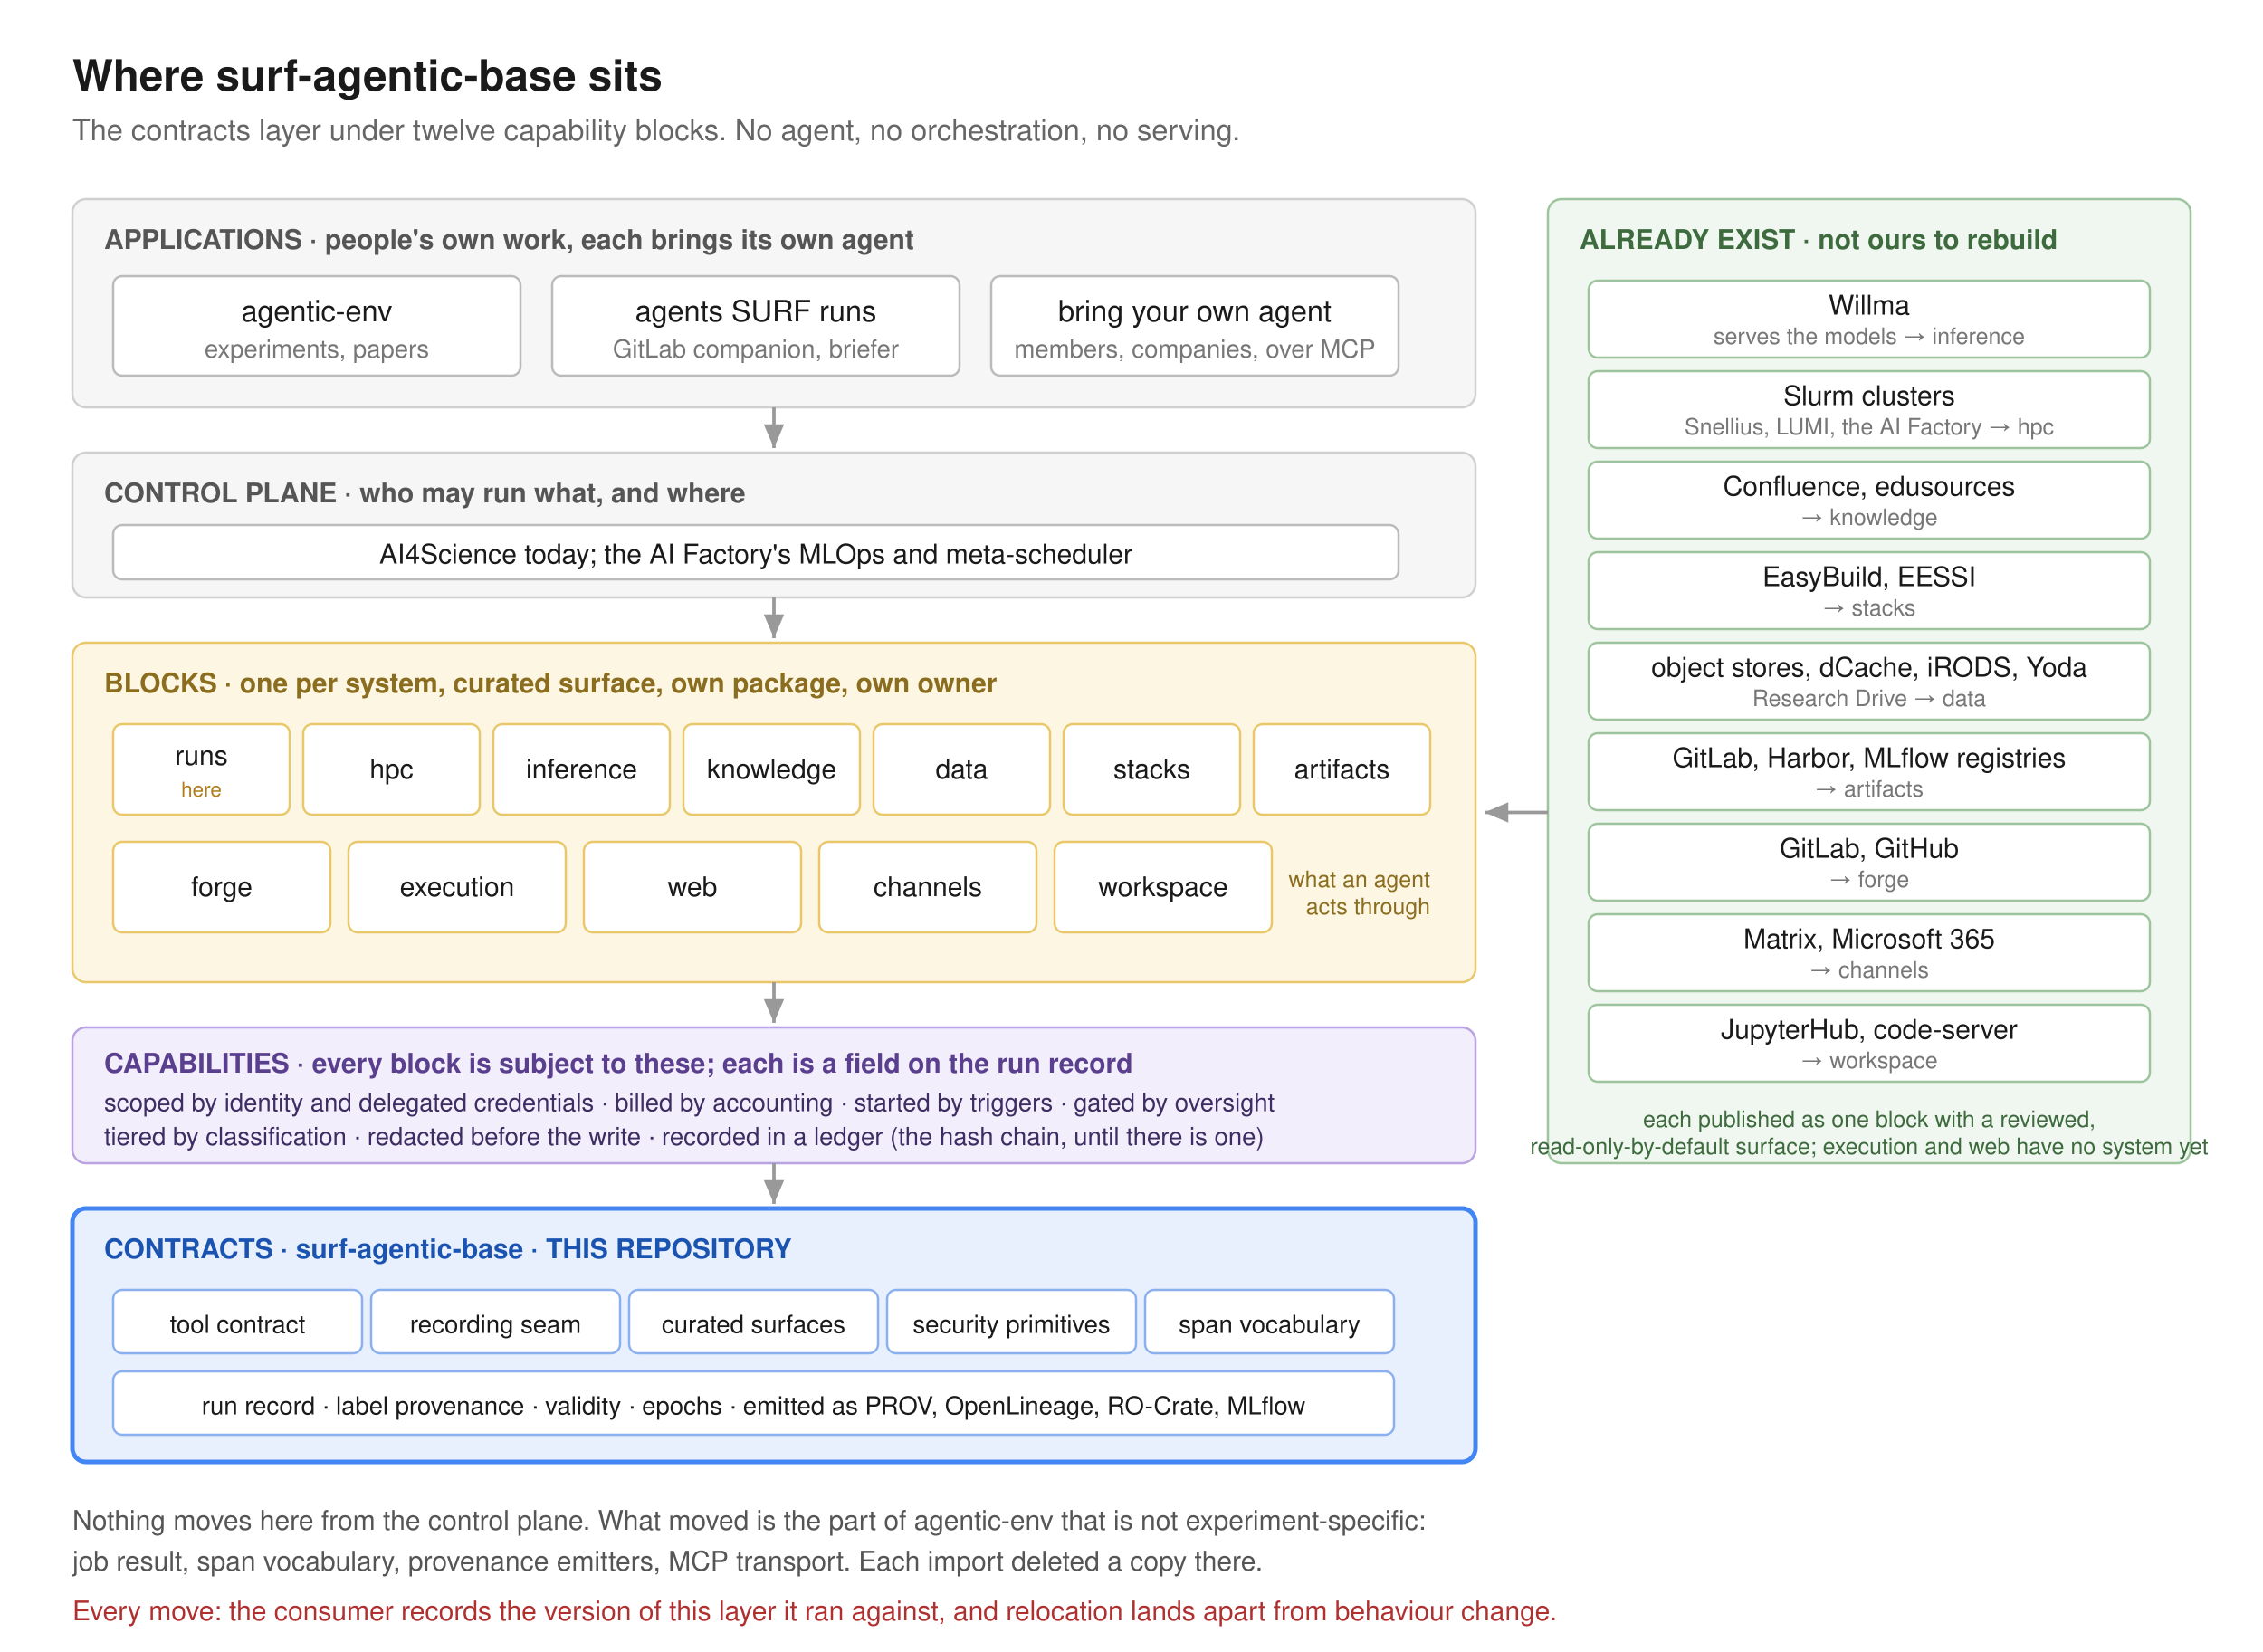
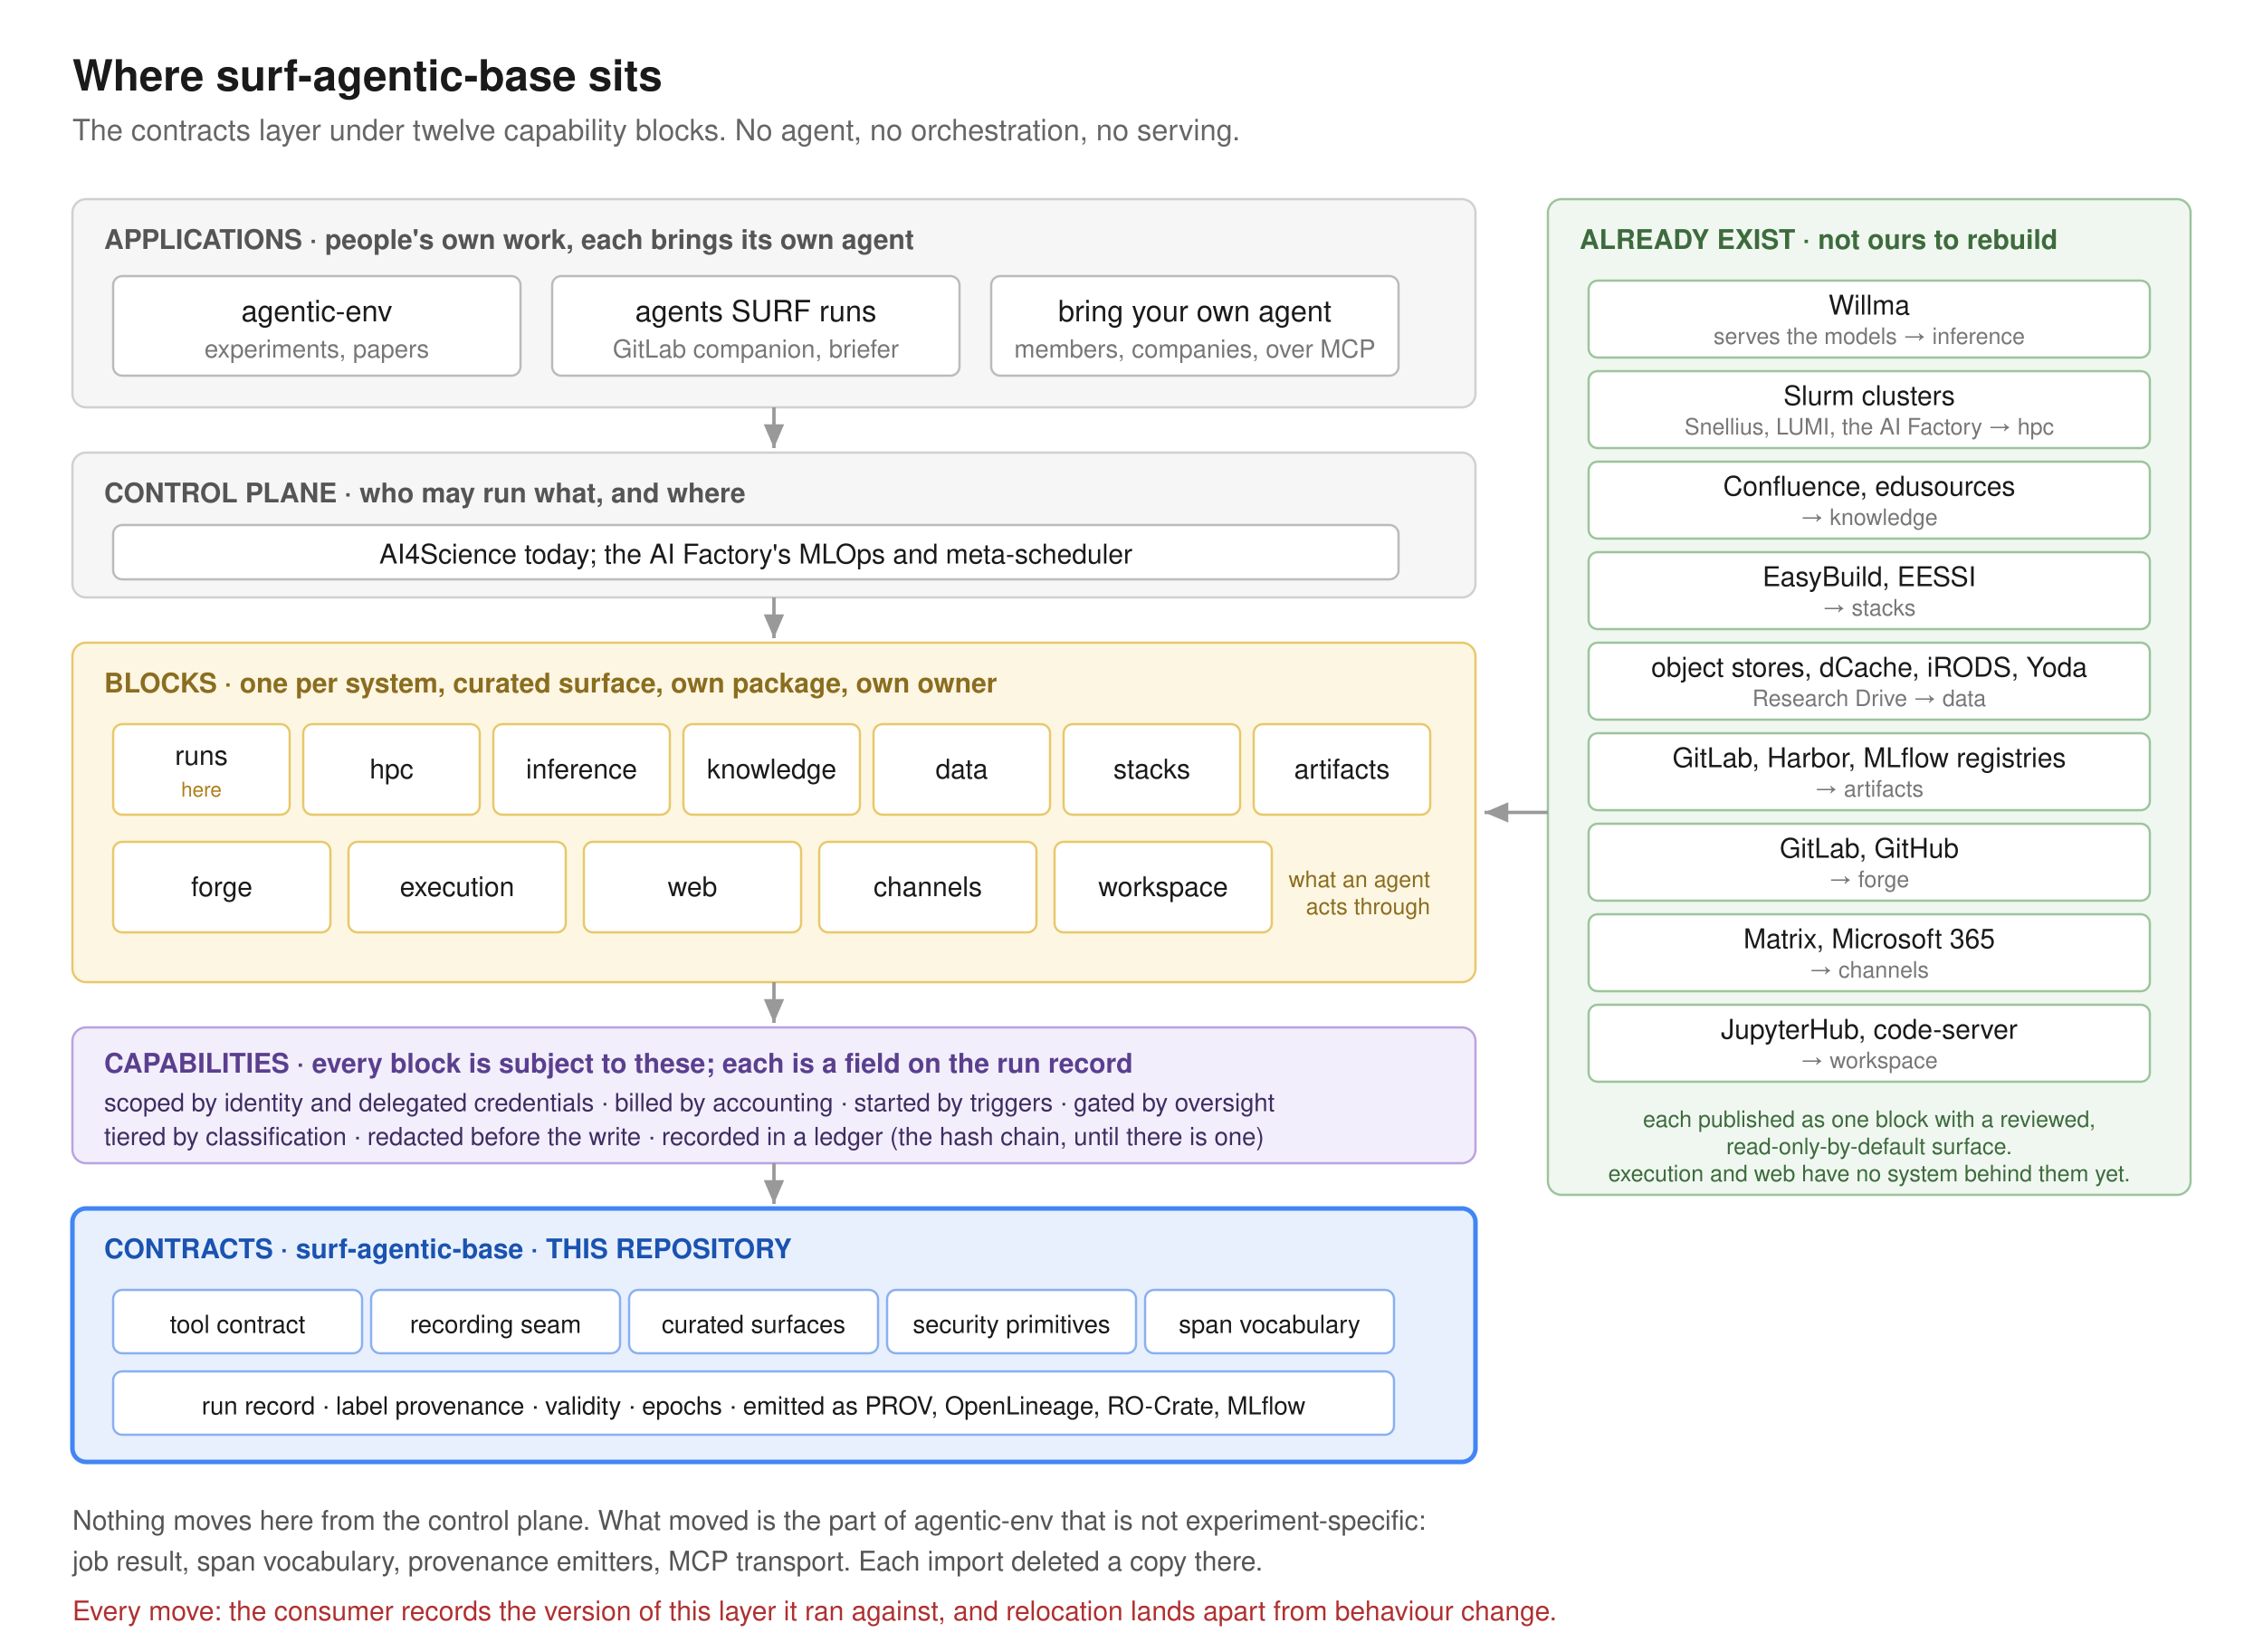
<svg xmlns="http://www.w3.org/2000/svg" width="1000" height="730" viewBox="0 0 1000 730" font-family="Helvetica, Arial, sans-serif">
  <rect width="1000" height="730" fill="#ffffff" />
  <text x="32" y="40" font-size="19" font-weight="600" fill="#1a1a1a">Where surf-agentic-base sits</text>
  <text x="32" y="62" font-size="13" fill="#666">The contracts layer under twelve capability blocks. No agent, no orchestration, no serving.</text>
  <rect x="32" y="88" width="620" height="92" rx="6" fill="#f6f6f6" stroke="#d0d0d0" />
  <text x="46" y="110" font-size="12" font-weight="600" fill="#555">APPLICATIONS · people's own work, each brings its own agent</text>
  <rect x="50" y="122" width="180" height="44" rx="4" fill="#ffffff" stroke="#bbb" />
  <text x="140" y="142" font-size="13" text-anchor="middle" fill="#1a1a1a">agentic-env</text>
  <text x="140" y="158" font-size="11" text-anchor="middle" fill="#777">experiments, papers</text>
  <rect x="244" y="122" width="180" height="44" rx="4" fill="#ffffff" stroke="#bbb" />
  <text x="334" y="142" font-size="13" text-anchor="middle" fill="#1a1a1a">agents SURF runs</text>
  <text x="334" y="158" font-size="11" text-anchor="middle" fill="#777">GitLab companion, briefer</text>
  <rect x="438" y="122" width="180" height="44" rx="4" fill="#ffffff" stroke="#bbb" />
  <text x="528" y="142" font-size="13" text-anchor="middle" fill="#1a1a1a">bring your own agent</text>
  <text x="528" y="158" font-size="11" text-anchor="middle" fill="#777">members, companies, over MCP</text>
  <rect x="32" y="200" width="620" height="64" rx="6" fill="#f6f6f6" stroke="#d0d0d0" />
  <text x="46" y="222" font-size="12" font-weight="600" fill="#555">CONTROL PLANE · who may run what, and where</text>
  <rect x="50" y="232" width="568" height="24" rx="4" fill="#ffffff" stroke="#bbb" />
  <text x="334" y="249" font-size="12" text-anchor="middle" fill="#1a1a1a">AI4Science today; the AI Factory's MLOps and meta-scheduler</text>
  <rect x="32" y="284" width="620" height="150" rx="6" fill="#fdf6e3" stroke="#e8c86a" />
  <text x="46" y="306" font-size="12" font-weight="600" fill="#8a6d1f">BLOCKS · one per system, curated surface, own package, own owner</text>
  <rect x="50" y="320" width="78" height="40" rx="4" fill="#ffffff" stroke="#e8c86a" />
  <text x="89" y="338" font-size="12" text-anchor="middle" fill="#1a1a1a">runs</text>
  <text x="89" y="352" font-size="9" text-anchor="middle" fill="#b07d1a">here</text>
  <rect x="134" y="320" width="78" height="40" rx="4" fill="#ffffff" stroke="#e8c86a" />
  <text x="173" y="344" font-size="12" text-anchor="middle" fill="#1a1a1a">hpc</text>
  <rect x="218" y="320" width="78" height="40" rx="4" fill="#ffffff" stroke="#e8c86a" />
  <text x="257" y="344" font-size="12" text-anchor="middle" fill="#1a1a1a">inference</text>
  <rect x="302" y="320" width="78" height="40" rx="4" fill="#ffffff" stroke="#e8c86a" />
  <text x="341" y="344" font-size="12" text-anchor="middle" fill="#1a1a1a">knowledge</text>
  <rect x="386" y="320" width="78" height="40" rx="4" fill="#ffffff" stroke="#e8c86a" />
  <text x="425" y="344" font-size="12" text-anchor="middle" fill="#1a1a1a">data</text>
  <rect x="470" y="320" width="78" height="40" rx="4" fill="#ffffff" stroke="#e8c86a" />
  <text x="509" y="344" font-size="12" text-anchor="middle" fill="#1a1a1a">stacks</text>
  <rect x="554" y="320" width="78" height="40" rx="4" fill="#ffffff" stroke="#e8c86a" />
  <text x="593" y="344" font-size="12" text-anchor="middle" fill="#1a1a1a">artifacts</text>
  <rect x="50" y="372" width="96" height="40" rx="4" fill="#ffffff" stroke="#e8c86a" />
  <text x="98" y="396" font-size="12" text-anchor="middle" fill="#1a1a1a">forge</text>
  <rect x="154" y="372" width="96" height="40" rx="4" fill="#ffffff" stroke="#e8c86a" />
  <text x="202" y="396" font-size="12" text-anchor="middle" fill="#1a1a1a">execution</text>
  <rect x="258" y="372" width="96" height="40" rx="4" fill="#ffffff" stroke="#e8c86a" />
  <text x="306" y="396" font-size="12" text-anchor="middle" fill="#1a1a1a">web</text>
  <rect x="362" y="372" width="96" height="40" rx="4" fill="#ffffff" stroke="#e8c86a" />
  <text x="410" y="396" font-size="12" text-anchor="middle" fill="#1a1a1a">channels</text>
  <rect x="466" y="372" width="96" height="40" rx="4" fill="#ffffff" stroke="#e8c86a" />
  <text x="514" y="396" font-size="12" text-anchor="middle" fill="#1a1a1a">workspace</text>
  <text x="632" y="392" font-size="10" text-anchor="end" fill="#8a6d1f">what an agent</text>
  <text x="632" y="404" font-size="10" text-anchor="end" fill="#8a6d1f">acts through</text>
  <rect x="32" y="454" width="620" height="60" rx="6" fill="#f3eefb" stroke="#b9a3e0" />
  <text x="46" y="474" font-size="12" font-weight="600" fill="#5a3f8f">CAPABILITIES · every block is subject to these; each is a field on the run record</text>
  <text x="46" y="491" font-size="11" fill="#3d2d63">scoped by identity and delegated credentials · billed by accounting · started by triggers · gated by oversight</text>
  <text x="46" y="506" font-size="11" fill="#3d2d63">tiered by classification · redacted before the write · recorded in a ledger (the hash chain, until there is one)</text>
  <rect x="32" y="534" width="620" height="112" rx="6" fill="#e8f0fe" stroke="#4285f4" stroke-width="2" />
  <text x="46" y="556" font-size="12" font-weight="600" fill="#1a53b0">CONTRACTS · surf-agentic-base · THIS REPOSITORY</text>
  <rect x="50" y="570" width="110" height="28" rx="4" fill="#ffffff" stroke="#8ab0f0" />
  <text x="105" y="589" font-size="11" text-anchor="middle" fill="#1a1a1a">tool contract</text>
  <rect x="164" y="570" width="110" height="28" rx="4" fill="#ffffff" stroke="#8ab0f0" />
  <text x="219" y="589" font-size="11" text-anchor="middle" fill="#1a1a1a">recording seam</text>
  <rect x="278" y="570" width="110" height="28" rx="4" fill="#ffffff" stroke="#8ab0f0" />
  <text x="333" y="589" font-size="11" text-anchor="middle" fill="#1a1a1a">curated surfaces</text>
  <rect x="392" y="570" width="110" height="28" rx="4" fill="#ffffff" stroke="#8ab0f0" />
  <text x="447" y="589" font-size="11" text-anchor="middle" fill="#1a1a1a">security primitives</text>
  <rect x="506" y="570" width="110" height="28" rx="4" fill="#ffffff" stroke="#8ab0f0" />
  <text x="561" y="589" font-size="11" text-anchor="middle" fill="#1a1a1a">span vocabulary</text>
  <rect x="50" y="606" width="566" height="28" rx="4" fill="#ffffff" stroke="#8ab0f0" />
  <text x="333" y="625" font-size="11" text-anchor="middle" fill="#1a1a1a">run record · label provenance · validity · epochs · emitted as PROV, OpenLineage, RO-Crate, MLflow</text>
-   <rect x="684" y="88" width="284" height="426" rx="6" fill="#f0f7f0" stroke="#9dc49d" />
+   <rect x="684" y="88" width="284" height="440" rx="6" fill="#f0f7f0" stroke="#9dc49d" />
  <text x="698" y="110" font-size="12" font-weight="600" fill="#3d6b3d">ALREADY EXIST · not ours to rebuild</text>
  <rect x="702" y="124" width="248" height="34" rx="4" fill="#ffffff" stroke="#9dc49d" />
  <text x="826" y="139" font-size="12" text-anchor="middle" fill="#1a1a1a">Willma</text>
  <text x="826" y="152" font-size="10" text-anchor="middle" fill="#777">serves the models → inference</text>
  <rect x="702" y="164" width="248" height="34" rx="4" fill="#ffffff" stroke="#9dc49d" />
  <text x="826" y="179" font-size="12" text-anchor="middle" fill="#1a1a1a">Slurm clusters</text>
  <text x="826" y="192" font-size="10" text-anchor="middle" fill="#777">Snellius, LUMI, the AI Factory → hpc</text>
  <rect x="702" y="204" width="248" height="34" rx="4" fill="#ffffff" stroke="#9dc49d" />
  <text x="826" y="219" font-size="12" text-anchor="middle" fill="#1a1a1a">Confluence, edusources</text>
  <text x="826" y="232" font-size="10" text-anchor="middle" fill="#777">→ knowledge</text>
  <rect x="702" y="244" width="248" height="34" rx="4" fill="#ffffff" stroke="#9dc49d" />
  <text x="826" y="259" font-size="12" text-anchor="middle" fill="#1a1a1a">EasyBuild, EESSI</text>
  <text x="826" y="272" font-size="10" text-anchor="middle" fill="#777">→ stacks</text>
  <rect x="702" y="284" width="248" height="34" rx="4" fill="#ffffff" stroke="#9dc49d" />
  <text x="826" y="299" font-size="12" text-anchor="middle" fill="#1a1a1a">object stores, dCache, iRODS, Yoda</text>
  <text x="826" y="312" font-size="10" text-anchor="middle" fill="#777">Research Drive → data</text>
  <rect x="702" y="324" width="248" height="34" rx="4" fill="#ffffff" stroke="#9dc49d" />
  <text x="826" y="339" font-size="12" text-anchor="middle" fill="#1a1a1a">GitLab, Harbor, MLflow registries</text>
  <text x="826" y="352" font-size="10" text-anchor="middle" fill="#777">→ artifacts</text>
  <rect x="702" y="364" width="248" height="34" rx="4" fill="#ffffff" stroke="#9dc49d" />
  <text x="826" y="379" font-size="12" text-anchor="middle" fill="#1a1a1a">GitLab, GitHub</text>
  <text x="826" y="392" font-size="10" text-anchor="middle" fill="#777">→ forge</text>
  <rect x="702" y="404" width="248" height="34" rx="4" fill="#ffffff" stroke="#9dc49d" />
  <text x="826" y="419" font-size="12" text-anchor="middle" fill="#1a1a1a">Matrix, Microsoft 365</text>
  <text x="826" y="432" font-size="10" text-anchor="middle" fill="#777">→ channels</text>
  <rect x="702" y="444" width="248" height="34" rx="4" fill="#ffffff" stroke="#9dc49d" />
  <text x="826" y="459" font-size="12" text-anchor="middle" fill="#1a1a1a">JupyterHub, code-server</text>
  <text x="826" y="472" font-size="10" text-anchor="middle" fill="#777">→ workspace</text>
  <text x="826" y="498" font-size="10" text-anchor="middle" fill="#3d6b3d">each published as one block with a reviewed,</text>
-   <text x="826" y="510" font-size="10" text-anchor="middle" fill="#3d6b3d">read-only-by-default surface; execution and web have no system yet</text>
+   <text x="826" y="510" font-size="10" text-anchor="middle" fill="#3d6b3d">read-only-by-default surface.</text>
+   <text x="826" y="522" font-size="10" text-anchor="middle" fill="#3d6b3d">execution and web have no system behind them yet.</text>
  <defs>
    <marker id="a" markerWidth="9" markerHeight="9" refX="7" refY="3" orient="auto">
      <path d="M0,0 L0,6 L7,3 z" fill="#999" />
    </marker>
  </defs>
  <line x1="342" y1="180" x2="342" y2="198" stroke="#999" stroke-width="1.5" marker-end="url(#a)" />
  <line x1="342" y1="264" x2="342" y2="282" stroke="#999" stroke-width="1.5" marker-end="url(#a)" />
  <line x1="342" y1="434" x2="342" y2="452" stroke="#999" stroke-width="1.5" marker-end="url(#a)" />
  <line x1="342" y1="514" x2="342" y2="532" stroke="#999" stroke-width="1.5" marker-end="url(#a)" />
  <line x1="684" y1="359" x2="656" y2="359" stroke="#999" stroke-width="1.5" marker-end="url(#a)" />
  <text x="32" y="676" font-size="12" fill="#555">Nothing moves here from the control plane. What moved is the part of agentic-env that is not experiment-specific:</text>
  <text x="32" y="694" font-size="12" fill="#555">job result, span vocabulary, provenance emitters, MCP transport. Each import deleted a copy there.</text>
  <text x="32" y="716" font-size="12" fill="#b03030">Every move: the consumer records the version of this layer it ran against, and relocation lands apart from behaviour change.</text>
</svg>
